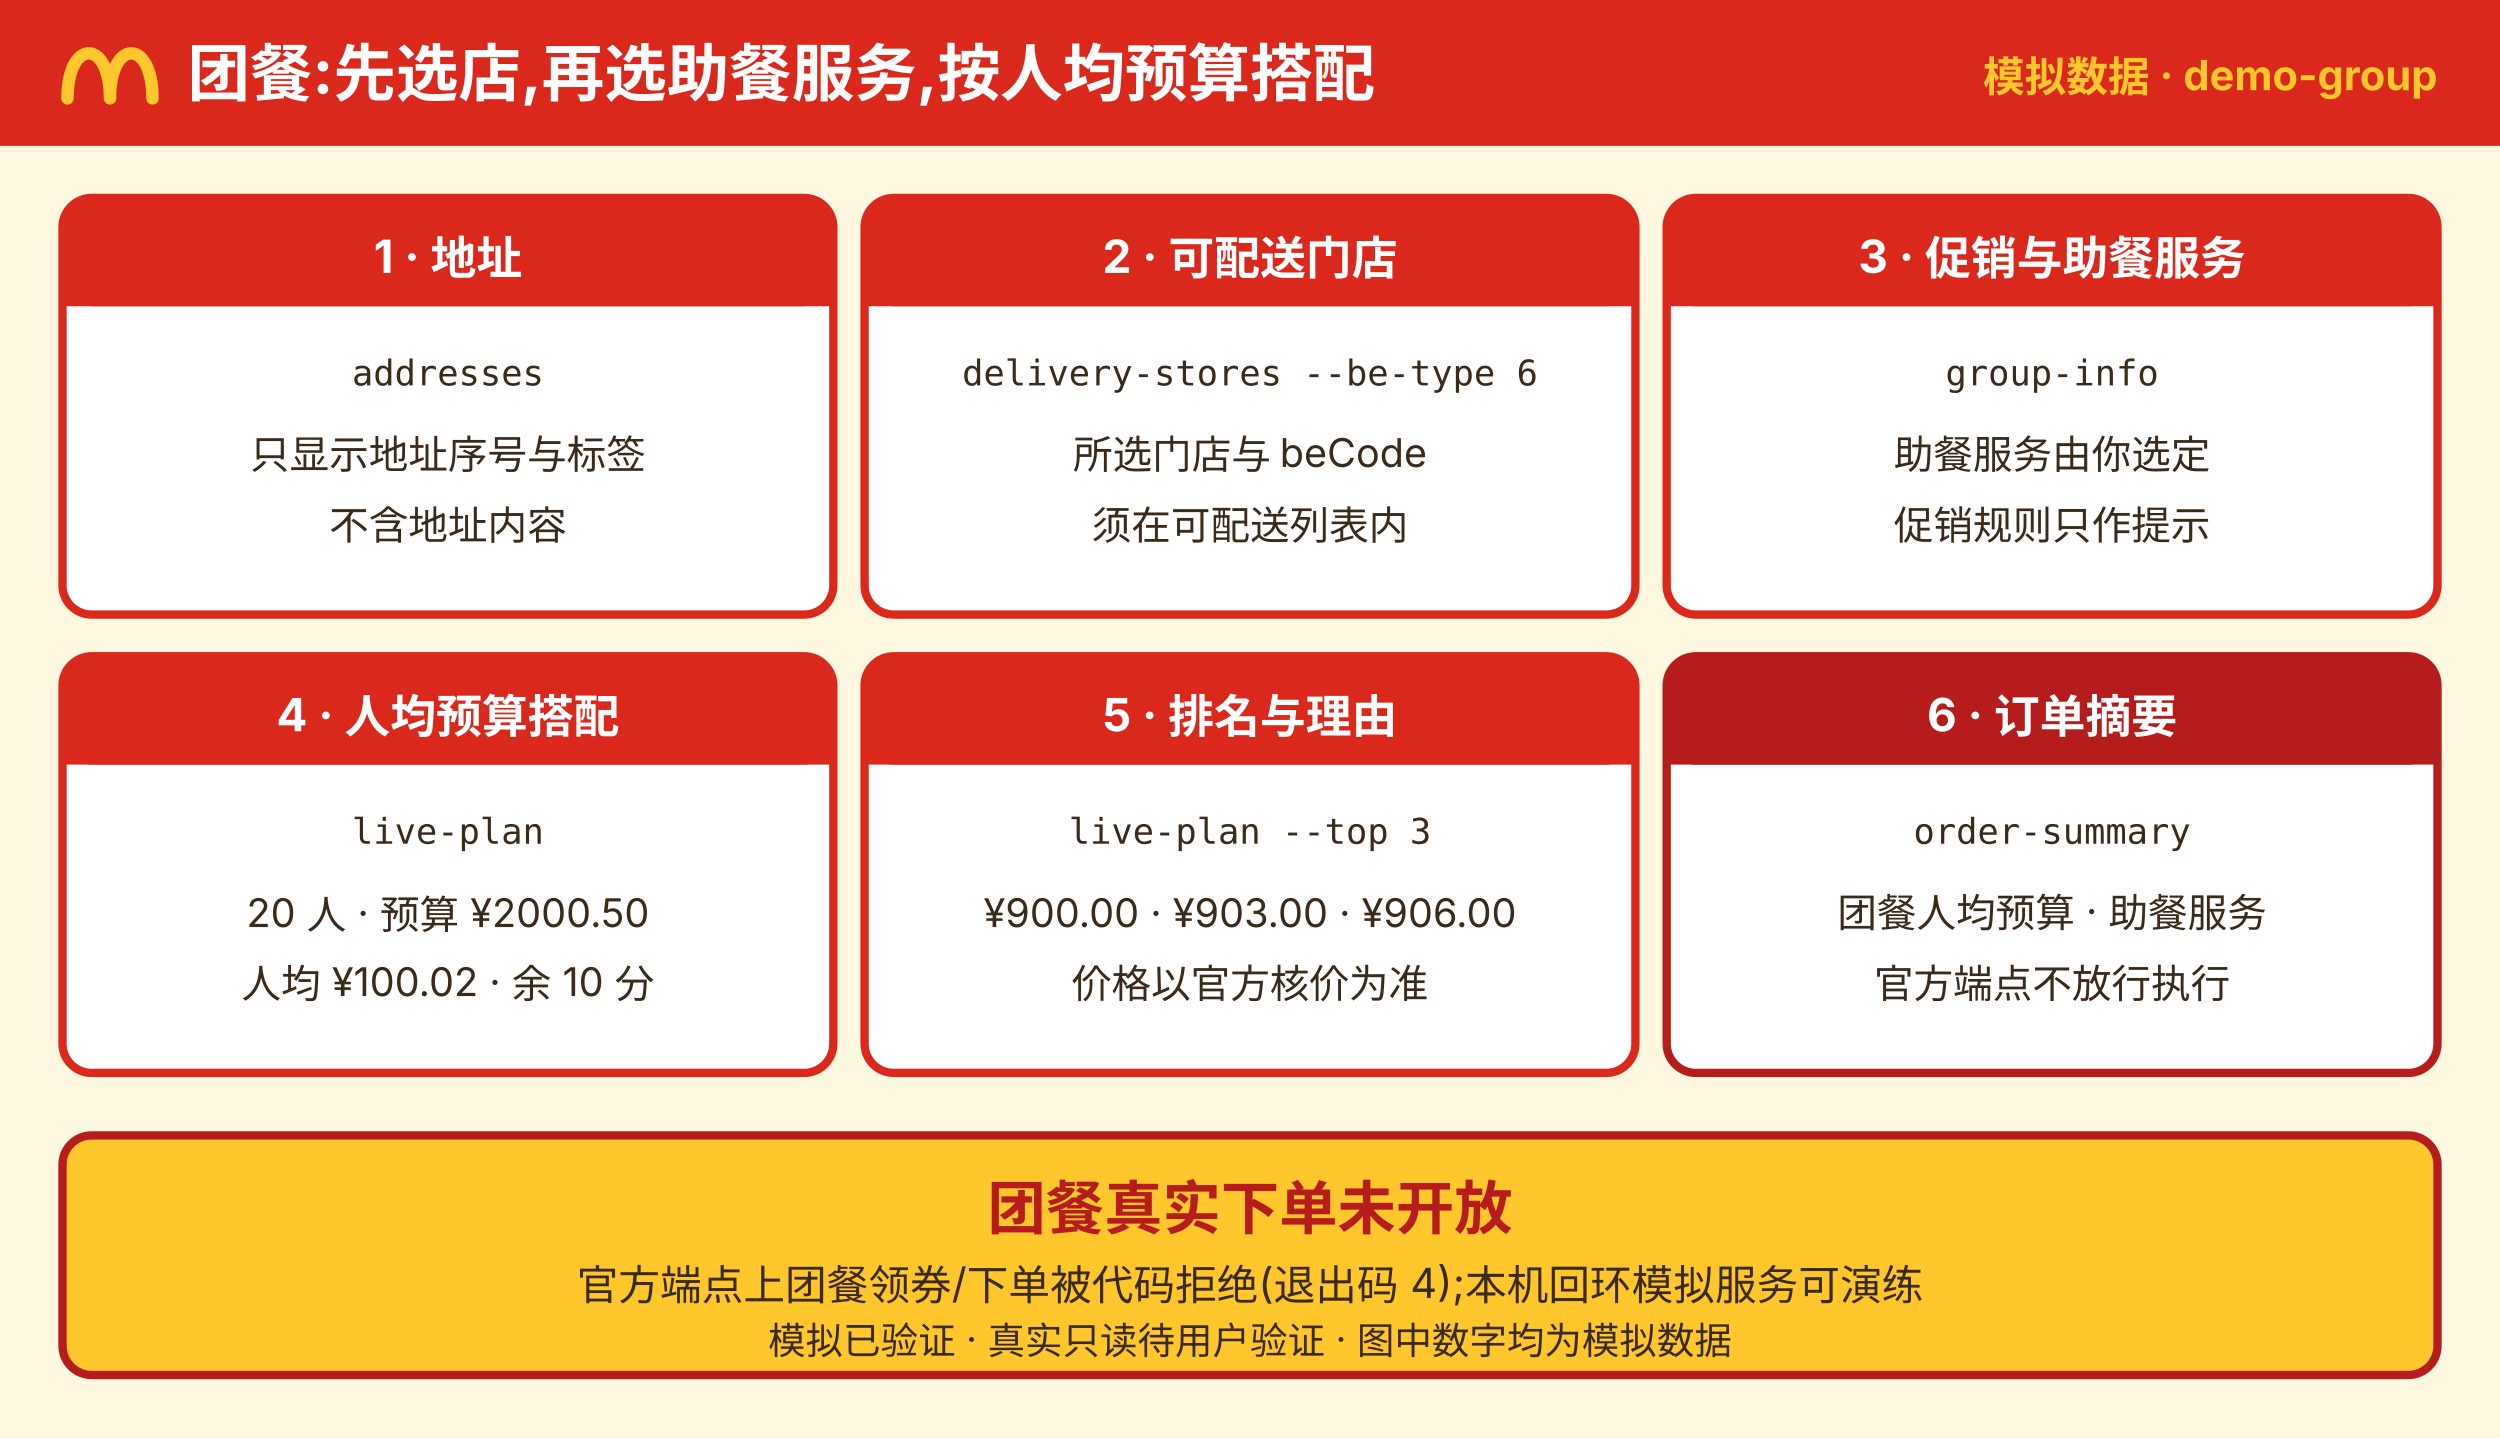
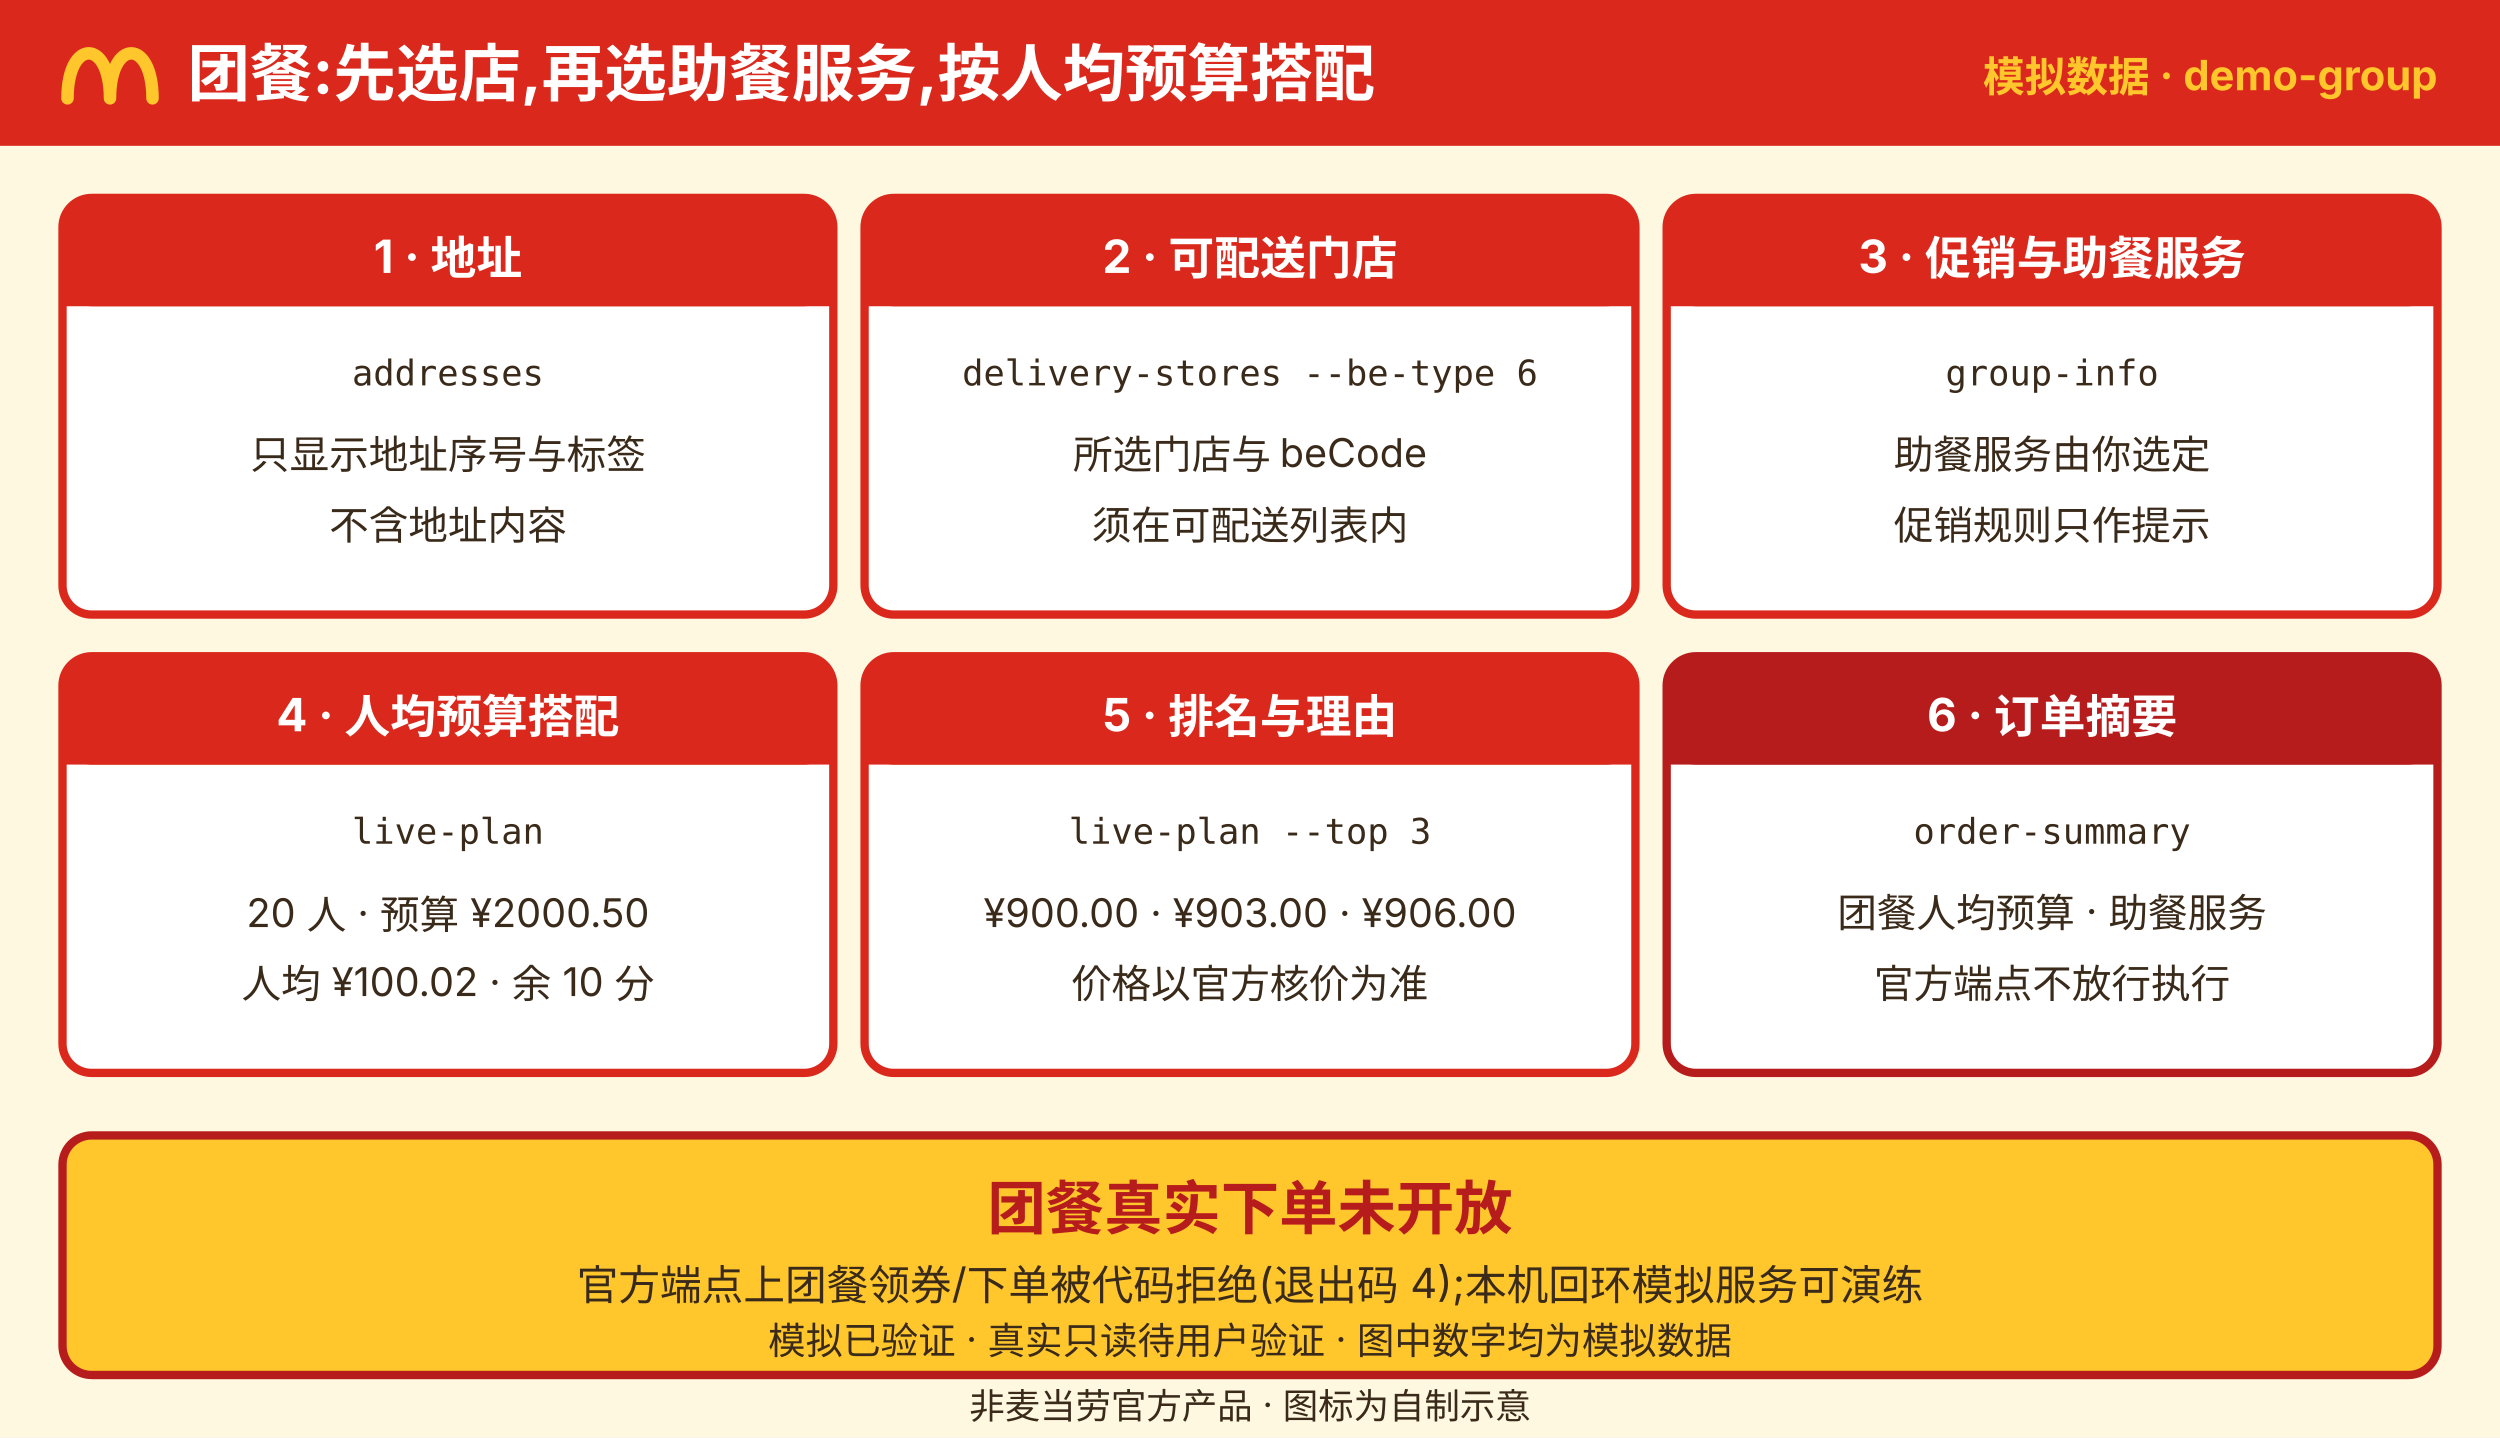
<svg xmlns="http://www.w3.org/2000/svg" viewBox="0 0 1200 690" width="1200" height="690" role="img" aria-labelledby="gm-t gm-d">
  <style>text{font-family:-apple-system,'PingFang SC','Microsoft YaHei',sans-serif} text:not([fill]){fill:#3A2A1A} .m{font-family:Menlo,Consolas,'PingFang SC','Microsoft YaHei',monospace}</style>
  <rect width="1200" height="690" fill="#FFF8E1" />
  <rect x="0" y="0" width="1200" height="70" fill="#DA291C" />
  <g transform="translate(24,10) scale(0.6)">
    <rect width="96" height="80" rx="16" fill="#DA291C" />
    <path d="M14 62 C14 14 48 14 48 62 C48 14 82 14 82 62" fill="none" stroke="#FFC72C" stroke-width="10" stroke-linecap="round" stroke-linejoin="round" />
  </g>
  <text x="90" y="46" font-size="30" text-anchor="start" font-weight="bold" fill="#FFFFFF">团餐:先选店,再选助餐服务,按人均预算搭配</text>
  <text x="1170" y="44" font-size="20" text-anchor="end" fill="#FFC72C" font-weight="bold">模拟数据 · demo-group</text>
  <rect x="30" y="95" width="370" height="200" rx="14" fill="#FFFFFF" stroke="#DA291C" stroke-width="4" />
  <rect x="30" y="95" width="370" height="52" rx="14" fill="#DA291C" />
  <rect x="30" y="131" width="370" height="16" fill="#DA291C" />
  <text x="215" y="131" font-size="22" text-anchor="middle" font-weight="bold" fill="#FFFFFF">1 · 地址</text>
  <text class="m" x="215" y="185" font-size="17" text-anchor="middle" font-weight="normal">addresses</text>
  <text x="215" y="225" font-size="19" text-anchor="middle" font-weight="normal">只显示地址序号与标签</text>
  <text x="215" y="259" font-size="19" text-anchor="middle" font-weight="normal">不含地址内容</text>
  <rect x="415" y="95" width="370" height="200" rx="14" fill="#FFFFFF" stroke="#DA291C" stroke-width="4" />
  <rect x="415" y="95" width="370" height="52" rx="14" fill="#DA291C" />
  <rect x="415" y="131" width="370" height="16" fill="#DA291C" />
  <text x="600" y="131" font-size="22" text-anchor="middle" font-weight="bold" fill="#FFFFFF">2 · 可配送门店</text>
  <text class="m" x="600" y="185" font-size="17" text-anchor="middle" font-weight="normal">delivery-stores --be-type 6</text>
  <text x="600" y="225" font-size="19" text-anchor="middle" font-weight="normal">所选门店与 beCode</text>
  <text x="600" y="259" font-size="19" text-anchor="middle" font-weight="normal">须在可配送列表内</text>
  <rect x="800" y="95" width="370" height="200" rx="14" fill="#FFFFFF" stroke="#DA291C" stroke-width="4" />
  <rect x="800" y="95" width="370" height="52" rx="14" fill="#DA291C" />
  <rect x="800" y="131" width="370" height="16" fill="#DA291C" />
  <text x="985" y="131" font-size="22" text-anchor="middle" font-weight="bold" fill="#FFFFFF">3 · 促销与助餐服务</text>
  <text class="m" x="985" y="185" font-size="17" text-anchor="middle" font-weight="normal">group-info</text>
  <text x="985" y="225" font-size="19" text-anchor="middle" font-weight="normal">助餐服务由你选定</text>
  <text x="985" y="259" font-size="19" text-anchor="middle" font-weight="normal">促销规则只作提示</text>
  <rect x="30" y="315" width="370" height="200" rx="14" fill="#FFFFFF" stroke="#DA291C" stroke-width="4" />
  <rect x="30" y="315" width="370" height="52" rx="14" fill="#DA291C" />
  <rect x="30" y="351" width="370" height="16" fill="#DA291C" />
  <text x="215" y="351" font-size="22" text-anchor="middle" font-weight="bold" fill="#FFFFFF">4 · 人均预算搭配</text>
  <text class="m" x="215" y="405" font-size="17" text-anchor="middle" font-weight="normal">live-plan</text>
  <text x="215" y="445" font-size="19" text-anchor="middle" font-weight="normal">20 人 · 预算 ¥2000.50</text>
  <text x="215" y="479" font-size="19" text-anchor="middle" font-weight="normal">人均 ¥100.02 · 余 10 分</text>
  <rect x="415" y="315" width="370" height="200" rx="14" fill="#FFFFFF" stroke="#DA291C" stroke-width="4" />
  <rect x="415" y="315" width="370" height="52" rx="14" fill="#DA291C" />
  <rect x="415" y="351" width="370" height="16" fill="#DA291C" />
  <text x="600" y="351" font-size="22" text-anchor="middle" font-weight="bold" fill="#FFFFFF">5 · 排名与理由</text>
  <text class="m" x="600" y="405" font-size="17" text-anchor="middle" font-weight="normal">live-plan --top 3</text>
  <text x="600" y="445" font-size="19" text-anchor="middle" font-weight="normal">¥900.00 · ¥903.00 · ¥906.00</text>
  <text x="600" y="479" font-size="19" text-anchor="middle" font-weight="normal">价格以官方核价为准</text>
  <rect x="800" y="315" width="370" height="200" rx="14" fill="#FFFFFF" stroke="#B71C1C" stroke-width="4" />
  <rect x="800" y="315" width="370" height="52" rx="14" fill="#B71C1C" />
  <rect x="800" y="351" width="370" height="16" fill="#B71C1C" />
  <text x="985" y="351" font-size="22" text-anchor="middle" font-weight="bold" fill="#FFFFFF">6 · 订单摘要</text>
  <text class="m" x="985" y="405" font-size="17" text-anchor="middle" font-weight="normal">order-summary</text>
  <text x="985" y="445" font-size="19" text-anchor="middle" font-weight="normal">团餐人均预算 · 助餐服务</text>
  <text x="985" y="479" font-size="19" text-anchor="middle" font-weight="normal">官方端点不放行执行</text>
  <rect x="30" y="545" width="1140" height="115" rx="14" fill="#FFC72C" stroke="#B71C1C" stroke-width="4" />
  <text x="600" y="590" font-size="28" text-anchor="middle" font-weight="bold" fill="#B71C1C">团餐真实下单未开放</text>
  <text x="600" y="624" font-size="20" text-anchor="middle" font-weight="normal">官方端点上团餐领券/下单被代码拒绝(退出码 4);本机回环模拟服务可演练</text>
  <text x="600" y="650" font-size="18" text-anchor="middle" font-weight="normal">模拟已验证 · 真实只读待用户验证 · 图中数字均为模拟数据</text>
+   <text x="600" y="681" font-size="17" text-anchor="middle" font-weight="normal">非麦当劳官方产品 · 图标为自制示意</text>
</svg>
